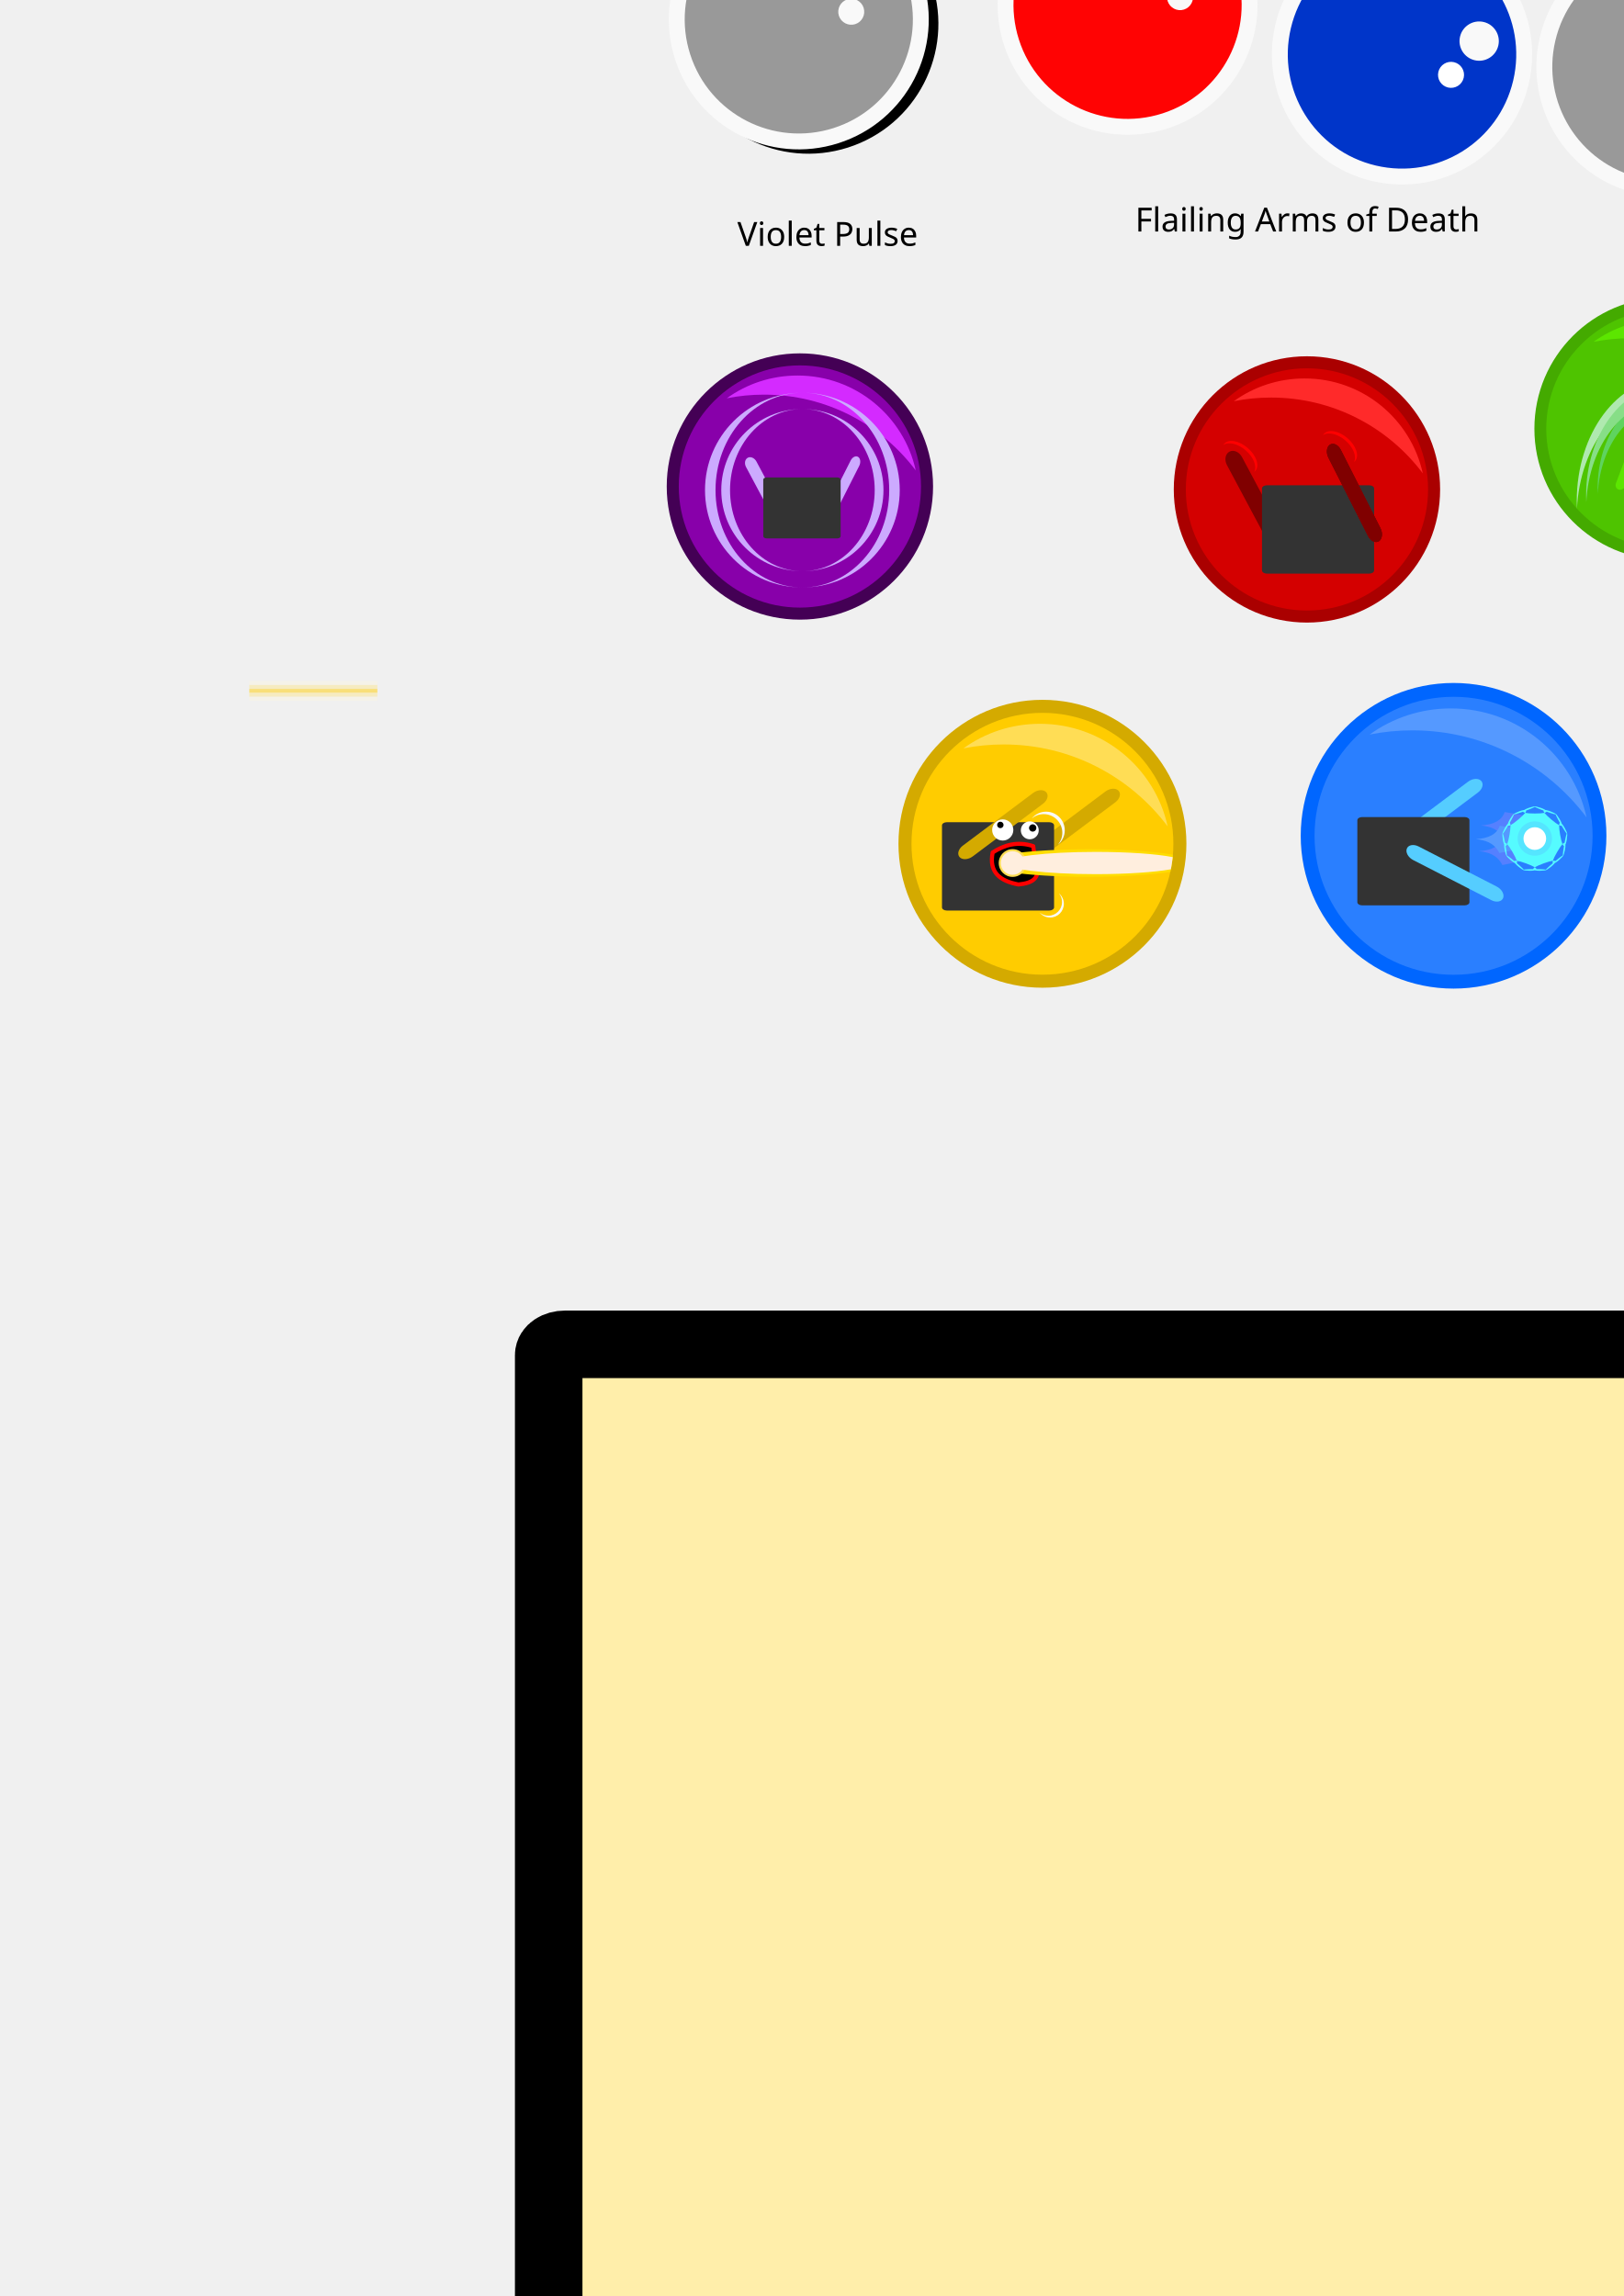
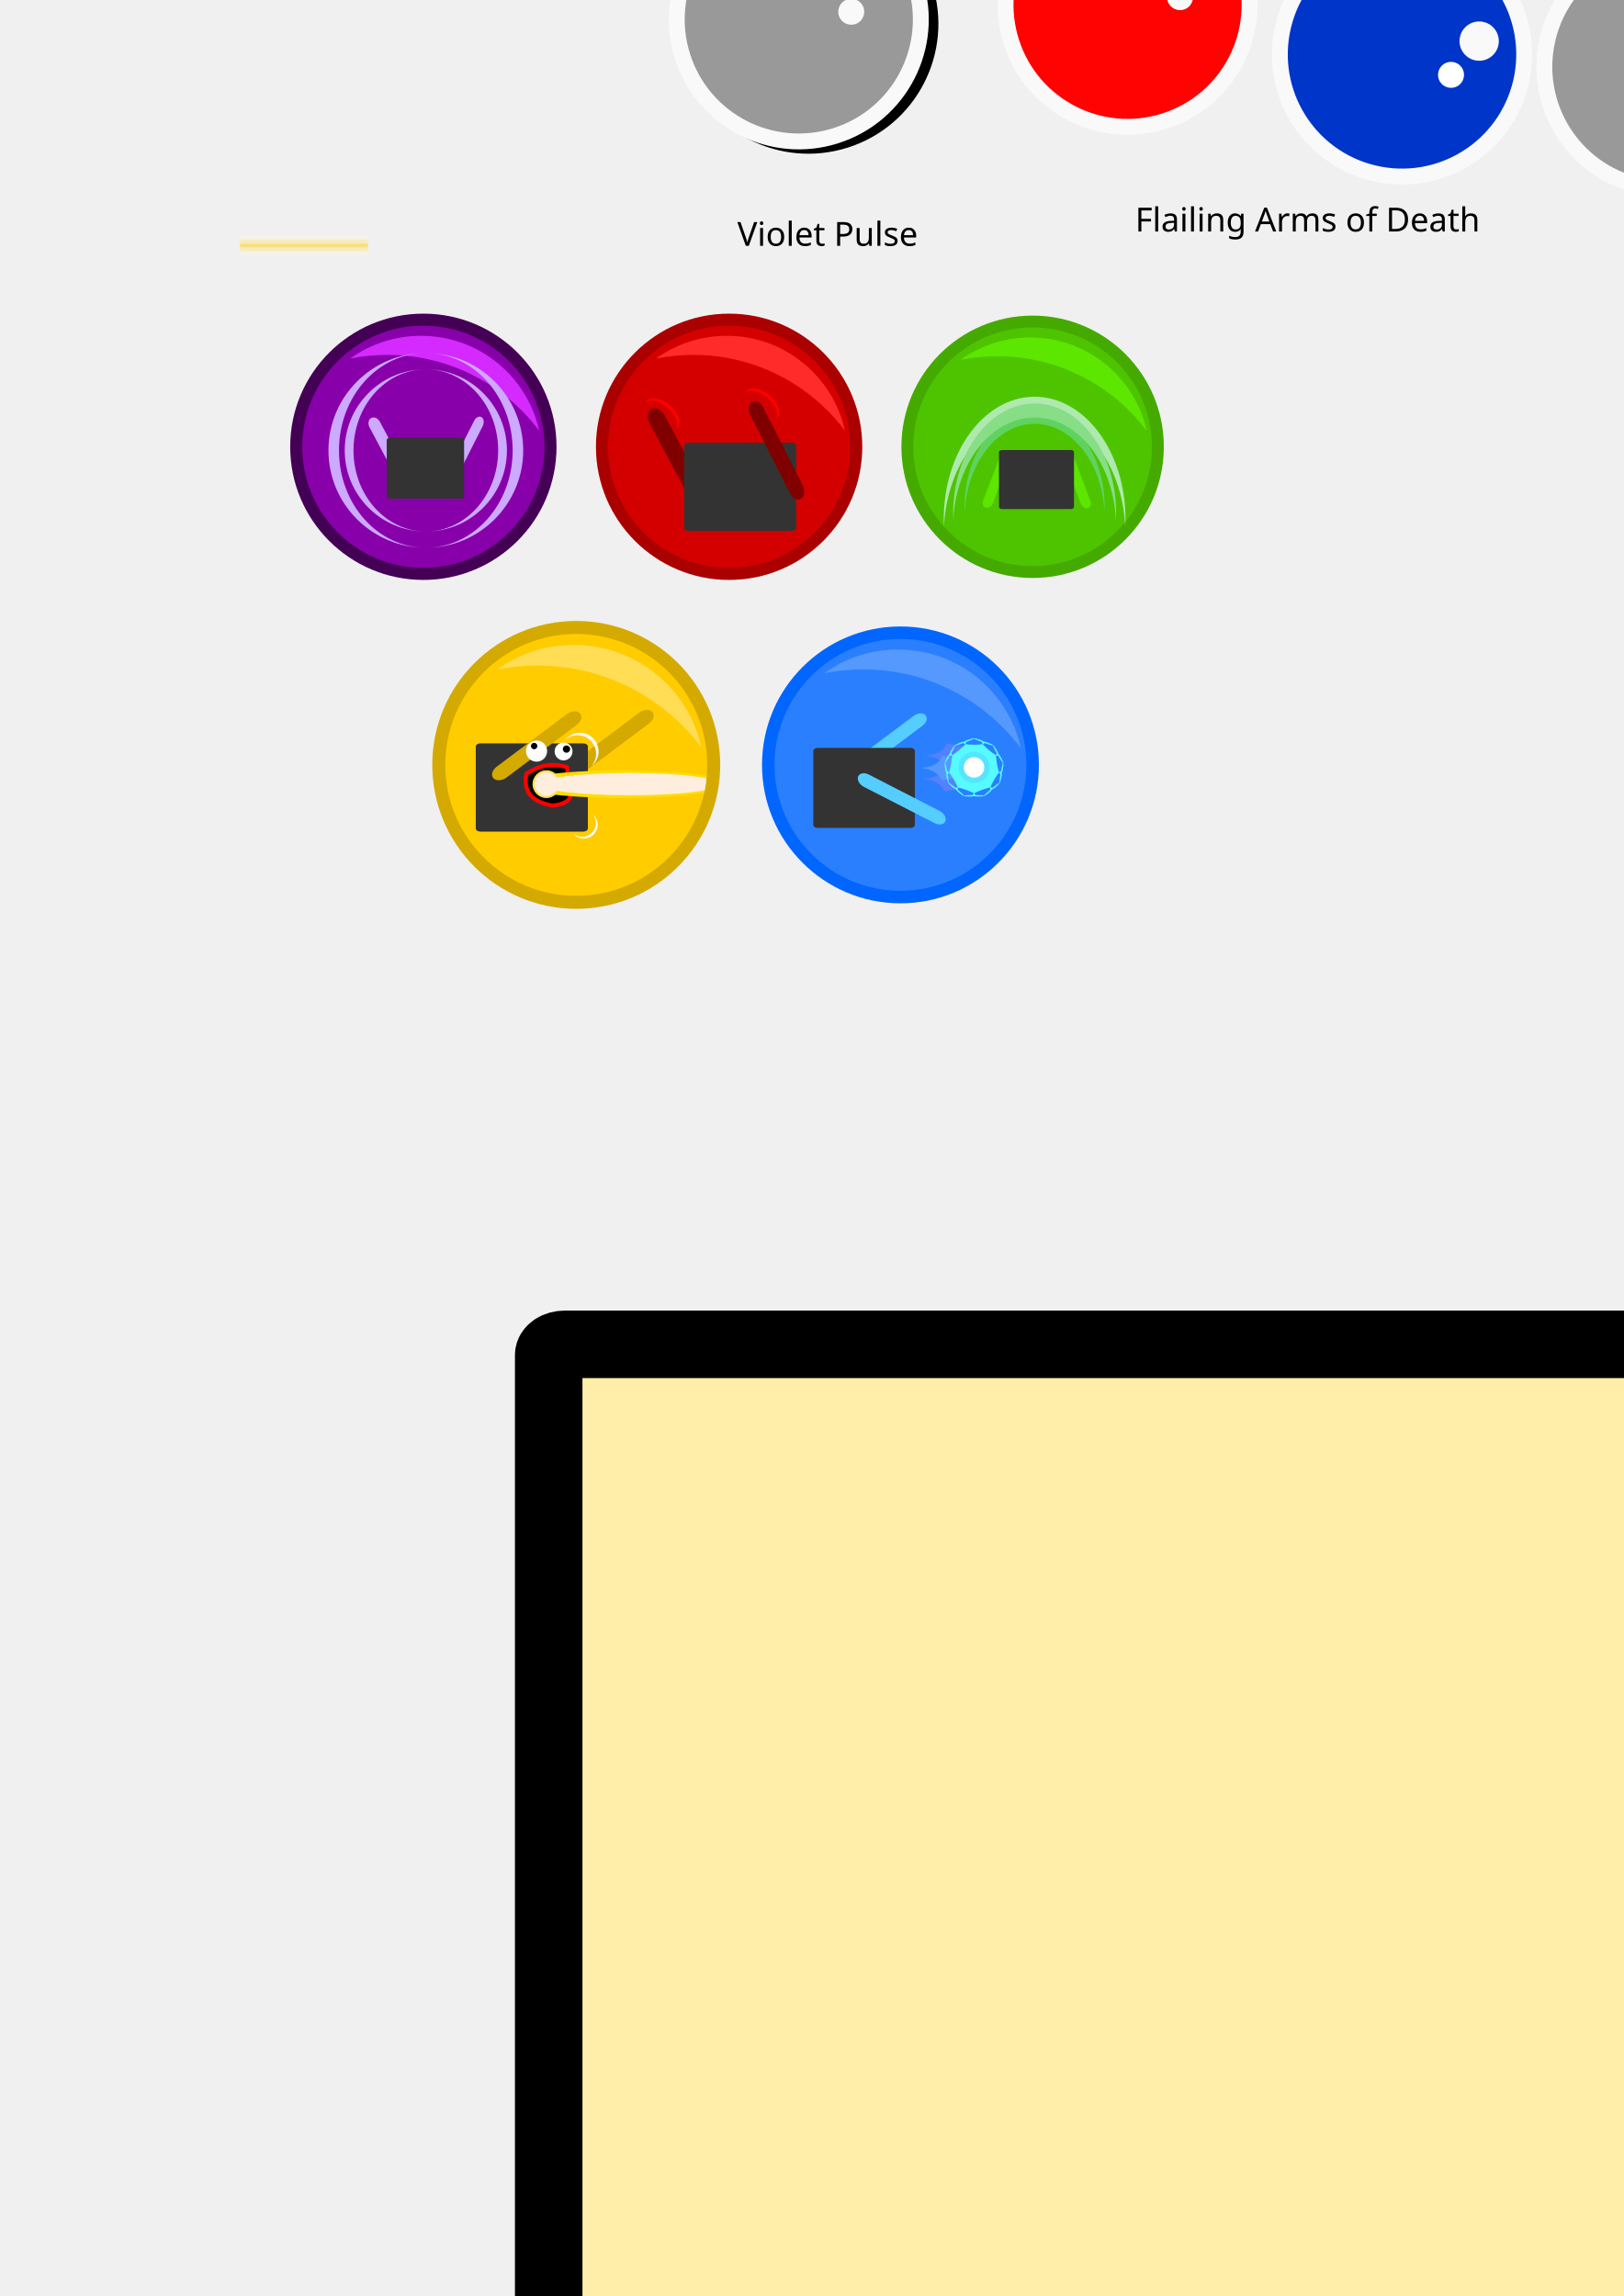
<svg xmlns="http://www.w3.org/2000/svg" xmlns:ns1="http://www.openswatchbook.org/uri/2009/osb" width="210mm" height="297mm" id="svg2" version="1.1">
  <defs id="defs4">
    <linearGradient ns1:paint="gradient" id="linearGradient5544">
      <stop id="stop5546" offset="0" style="stop-color:#ffeeaa;stop-opacity:1;" />
      <stop id="stop5548" offset="1" style="stop-color:#ffeeaa;stop-opacity:0;" />
    </linearGradient>
  </defs>
  <g id="layer1">
    <g id="layer1-5" transform="translate(215.6092,-182.7491)">
      <rect ry="5.241" rx="7.94" y="839.988" x="52.604" height="603.574" width="840.717" id="rect4834" style="fill:#ffeeaa;fill-opacity:1;stroke:#000000;stroke-width:32.997;stroke-linejoin:round;stroke-miterlimit:4;stroke-opacity:1;stroke-dasharray:none" />
      <g id="g3745-0-1" transform="matrix(11.00576,2.593978,-2.593978,11.00576,-2930.536,-3380.767)">
        <path d="m 371.156,240.05 c 0,3.107 -2.518,5.625 -5.625,5.625 -3.107,0 -5.625,-2.518 -5.625,-5.625 0,-3.107 2.518,-5.625 5.625,-5.625 C 368.638,234.425 371.156,236.943 371.156,240.05 Z" id="path3602-1-7" style="fill:#f9f9f9;fill-opacity:1;fill-rule:evenodd;stroke:none" />
        <rect y="230.189" x="363.25" height="13.688" width="4.562" id="rect3622-6-4" style="fill:#f9f9f9;fill-opacity:1;fill-rule:evenodd;stroke:none" />
        <rect y="230.189" x="363.89" height="9.847" width="3.282" id="rect3622-2-4-0" style="fill:#0035c9;fill-opacity:1;fill-rule:evenodd;stroke:none" />
        <path d="m 371.156,240.05 c 0,3.107 -2.518,5.625 -5.625,5.625 -3.107,0 -5.625,-2.518 -5.625,-5.625 0,-3.107 2.518,-5.625 5.625,-5.625 C 368.638,234.425 371.156,236.943 371.156,240.05 Z" id="path3602-7-06-9" style="fill:#0035c9;fill-opacity:1;fill-rule:evenodd;stroke:none" transform="matrix(0.8777778,0,0,0.8777778,44.67604,29.3394)" />
        <path d="m 371.156,240.05 c 0,3.107 -2.518,5.625 -5.625,5.625 -3.107,0 -5.625,-2.518 -5.625,-5.625 0,-3.107 2.518,-5.625 5.625,-5.625 C 368.638,234.425 371.156,236.943 371.156,240.05 Z" id="path3602-7-9-1-4" style="fill:#f9f9f9;fill-opacity:1;fill-rule:evenodd;stroke:none" transform="matrix(0.1510291,0,0,0.1510291,313.4398,202.4709)" />
        <path d="m 371.156,240.05 c 0,3.107 -2.518,5.625 -5.625,5.625 -3.107,0 -5.625,-2.518 -5.625,-5.625 0,-3.107 2.518,-5.625 5.625,-5.625 C 368.638,234.425 371.156,236.943 371.156,240.05 Z" id="path3602-7-9-5-8-8" style="fill:#ffffff;fill-opacity:1;fill-rule:evenodd;stroke:none" transform="matrix(0.09996032,0,0,0.09996032,331.2575,216.429)" />
        <path transform="matrix(0.8857143,0,0,0.8857143,44.76429,27.73154)" d="m 365.438,228.581 c 0,0.362 -1.469,0.656 -3.281,0.656 -1.812,0 -3.281,-0.294 -3.281,-0.656 0,-0.362 1.469,-0.656 3.281,-0.656 C 363.968,227.925 365.438,228.218 365.438,228.581 Z" id="path3635-9-8" style="fill:#f9f9f9;fill-opacity:1;fill-rule:evenodd;stroke:none" />
      </g>
      <g transform="translate(270.2935,67.30042)" id="g4063">
        <path style="fill:#f9f9f9;fill-opacity:1;fill-rule:evenodd;stroke:none" d="m 125.779,98.459 c 10.688,33.398 -7.715,69.166 -41.124,79.85 C 51.21,188.994 15.466,170.597 4.778,137.199 -5.91,103.802 12.493,68.034 45.902,57.349 79.311,46.665 115.091,65.062 125.779,98.459 Z" id="path4065" />
        <path style="fill:#f9f9f9;fill-opacity:1;fill-rule:evenodd;stroke:none" d="M 6.795,19.635 55.847,3.962 102.987,151.138 53.9,166.811 Z" id="path4067" />
        <path style="fill:#ff0303;fill-opacity:1;fill-rule:evenodd;stroke:none" d="M 13.661,17.442 48.981,6.156 82.885,112.009 47.565,123.331 Z" id="path4069" />
        <path style="fill:#ff0303;fill-opacity:1;fill-rule:evenodd;stroke:none" d="m 118.382,100.83 c 9.379,29.329 -6.76,60.71 -36.099,70.085 C 52.945,180.291 21.553,164.158 12.174,134.829 2.796,105.5 18.934,74.119 48.273,64.743 77.612,55.368 109.004,71.501 118.382,100.83 Z" id="path4071" />
        <path style="fill:#f9f9f9;fill-opacity:1;fill-rule:evenodd;stroke:none" d="m 103.341,89.933 c 1.628,5.059 -1.168,10.472 -6.193,12.064 -5.061,1.627 -10.44,-1.167 -12.068,-6.191 C 83.451,90.747 86.247,85.334 91.308,83.742 96.334,82.114 101.748,84.909 103.341,89.933 Z" id="path4073" />
        <path style="fill:#f9f9f9;fill-opacity:1;fill-rule:evenodd;stroke:none" d="m 96.971,112.116 c 1.062,3.361 -0.779,6.934 -4.105,7.996 -3.327,1.061 -6.901,-0.778 -7.998,-4.104 -1.062,-3.361 0.779,-6.934 4.141,-7.996 C 92.335,106.95 95.909,108.79 96.971,112.116 Z" id="path4075" />
        <path style="fill:#f9f9f9;fill-opacity:1;fill-rule:evenodd;stroke:none" d="M 62.571,1.804 C 63.703,5.236 50.609,12.524 33.338,18.043 16.067,23.562 1.168,25.26 0.071,21.793 -1.026,18.362 12.068,11.074 29.339,5.554 46.574,0.035 61.474,-1.663 62.571,1.804 Z" id="path4077" />
      </g>
      <text xml:space="preserve" style="font-size:40px;font-style:normal;font-weight:normal;line-height:125%;letter-spacing:0px;word-spacing:0px;fill:#000000;fill-opacity:1;stroke:none;font-family:sans-serif" x="377.679" y="384.148" id="text4101">
        <tspan id="tspan4103" x="377.679" y="384.148" />
      </text>
-       <g id="g4348">
+       <g id="g4348" transform="translate(-184.0606,-19.41826)">
        <path style="fill:#f0f0f0;fill-opacity:1;fill-rule:nonzero;stroke:none" id="path4105" d="m 406.472,1996.899 c 0,15.154 -12.285,27.439 -27.438,27.439 -15.154,0 -27.438,-12.285 -27.438,-27.439 0,-15.154 12.285,-27.438 27.438,-27.438 C 394.188,1969.461 406.472,1981.745 406.472,1996.899 Z" transform="matrix(2.723534,0,0,2.723534,-856.9148,-5018.025)" />
        <g id="g4338">
          <path style="fill:#440055;fill-opacity:1;fill-rule:nonzero;stroke:none" id="path4107" d="m 406.472,1996.899 c 0,15.154 -12.285,27.439 -27.438,27.439 -15.154,0 -27.438,-12.285 -27.438,-27.439 0,-15.154 12.285,-27.438 27.438,-27.438 C 394.188,1969.461 406.472,1981.745 406.472,1996.899 Z" transform="matrix(2.372419,0,0,2.372419,-723.8301,-4316.882)" />
          <path transform="matrix(2.157848,0,0,2.157848,-642.5005,-3888.406)" style="fill:#8800aa;fill-opacity:1;fill-rule:nonzero;stroke:none" id="path4109" d="m 406.472,1996.899 c 0,15.154 -12.285,27.439 -27.438,27.439 -15.154,0 -27.438,-12.285 -27.438,-27.439 0,-15.154 12.285,-27.438 27.438,-27.438 C 394.188,1969.461 406.472,1981.745 406.472,1996.899 Z" />
          <rect transform="matrix(0.8823942,-0.4705109,0.4705109,0.8823942,0,0)" ry="3.617" rx="5.48" y="429.266" x="-61.878" height="38.168" width="5.751" id="rect4113" style="fill:#ccaaff;fill-opacity:1;stroke:none" />
          <rect transform="matrix(-0.8441975,-0.5360323,-0.4514966,0.8922728,0,0)" style="fill:#ccaaff;fill-opacity:1;stroke:none" id="rect4117" width="4.94" height="36.516" x="-369.473" y="234.682" rx="4.707" ry="3.46" />
          <rect ry="1.075" rx="1.628" y="416.172" x="157.49" height="29.802" width="37.819" id="rect4115" style="fill:#333333;fill-opacity:1;stroke:none" />
          <path style="fill:#ccaaff;fill-opacity:1;stroke:none" d="m 176.607,382.719 c 19.527,0 35.357,17.748 35.357,39.643 0,21.894 -15.83,39.643 -35.357,39.643 21.894,0 39.643,-17.748 39.643,-39.643 C 216.25,400.468 198.502,382.719 176.607,382.719 z m 0,0 c -21.894,0 -39.643,17.748 -39.643,39.643 0,21.894 17.748,39.643 39.643,39.643 -19.527,0 -35.357,-17.748 -35.357,-39.643 C 141.25,400.468 157.08,382.719 176.607,382.719 Z" id="path4119" />
          <path style="fill:#d42aff;fill-opacity:1;fill-rule:nonzero;stroke:none" d="m 174.279,366.346 c -12.919,0 -24.889,4.099 -34.622,11.121 5.9,-1.178 11.991,-1.779 18.238,-1.779 30.331,0 57.221,14.554 74.138,37.069 C 226.192,386.197 202.593,366.346 174.279,366.346 Z" id="path4111" />
          <path id="path4124" d="m 176.607,374.764 c 23.446,0 42.452,21.31 42.452,47.598 0,26.288 -19.007,47.598 -42.452,47.598 26.288,0 47.598,-21.31 47.598,-47.598 C 224.205,396.074 202.895,374.764 176.607,374.764 z m 0,0 c -26.288,0 -47.598,21.31 -47.598,47.598 0,26.288 21.31,47.598 47.598,47.598 -23.446,0 -42.452,-21.31 -42.452,-47.598 C 134.155,396.074 153.162,374.764 176.607,374.764 Z" style="fill:#ccaaff;fill-opacity:1;stroke:none" />
        </g>
      </g>
      <text xml:space="preserve" style="font-size:40px;font-style:normal;font-weight:normal;line-height:125%;letter-spacing:0px;word-spacing:0px;fill:#000000;fill-opacity:1;stroke:none;font-family:sans-serif" x="339.286" y="295.934" id="text4128">
        <tspan id="tspan4130" x="339.286" y="295.934" style="font-size:16.25px">Flailing Arms of Death</tspan>
      </text>
      <text id="text4132" y="302.93" x="144.821" style="font-size:40px;font-style:normal;font-weight:normal;line-height:125%;letter-spacing:0px;word-spacing:0px;fill:#000000;fill-opacity:1;stroke:none;font-family:sans-serif" xml:space="preserve">
        <tspan style="font-size:16.25px" y="302.93" x="144.821" id="tspan4134">Violet Pulse</tspan>
      </text>
      <g transform="matrix(2.337518,0,0,2.337518,2196.957,-1838.793)" id="g6032" />
-       <g id="g4300" transform="translate(-22.85714,-32.85714)">
+       <g id="g4300" transform="translate(-332.2732,-24.03911)">
        <path style="fill:#f0f0f0;fill-opacity:1;fill-rule:nonzero;stroke:none" id="path5188-9" d="m 406.472,1996.899 c 0,15.154 -12.285,27.439 -27.438,27.439 -15.154,0 -27.438,-12.285 -27.438,-27.439 0,-15.154 12.285,-27.438 27.438,-27.438 C 394.188,1969.461 406.472,1981.745 406.472,1996.899 Z" transform="matrix(2.683468,0,0,2.683468,-395.6966,-4933.395)" />
        <path d="m 406.472,1996.899 c 0,15.154 -12.285,27.439 -27.438,27.439 -15.154,0 -27.438,-12.285 -27.438,-27.439 0,-15.154 12.285,-27.438 27.438,-27.438 C 394.188,1969.461 406.472,1981.745 406.472,1996.899 Z" id="path5073-6" style="fill:#44aa00;fill-opacity:1;fill-rule:nonzero;stroke:none" transform="matrix(2.337518,0,0,2.337518,-264.5695,-4242.567)" />
        <path d="m 406.472,1996.899 c 0,15.154 -12.285,27.439 -27.438,27.439 -15.154,0 -27.438,-12.285 -27.438,-27.439 0,-15.154 12.285,-27.438 27.438,-27.438 C 394.188,1969.461 406.472,1981.745 406.472,1996.899 Z" id="path5073-1-1" style="fill:#55d400;fill-opacity:0.618;fill-rule:nonzero;stroke:none" transform="matrix(2.126103,0,0,2.126103,-184.4364,-3820.394)" />
        <path id="path5073-1-6-8" d="m -674.489,945.686 c -5.445,0 -10.491,1.728 -14.594,4.688 2.487,-0.496 5.054,-0.75 7.688,-0.75 12.785,0 24.119,6.135 31.25,15.625 C -652.607,954.054 -662.554,945.686 -674.489,945.686 Z" style="fill:#5ce600;fill-opacity:1;fill-rule:nonzero;stroke:none" transform="matrix(2.337518,0,0,2.337518,2196.957,-1838.793)" />
        <rect ry="2.828" rx="4.629" y="263.474" x="722.81" height="29.847" width="4.858" id="rect4168-0" style="fill:#5ce600;fill-opacity:1;stroke:none" transform="matrix(0.9684808,0.2490882,-0.3539589,0.935261,0,0)" />
        <rect transform="matrix(-0.9684808,0.2490882,0.3539589,0.935261,0,0)" style="fill:#5ce600;fill-opacity:1;stroke:none" id="rect4207" width="4.858" height="29.847" x="-450.463" y="576.143" rx="4.629" ry="2.828" />
        <rect style="fill:#333333;fill-opacity:1;stroke:none" id="rect4155" width="36.672" height="28.898" x="604.99" y="426.792" rx="1.579" ry="1.042" />
        <path id="path4157" d="m 622.411,408.077 c -18.886,0 -34.196,20.626 -34.196,46.069 0,0.992 0.03,1.972 0.076,2.948 1.13,-24.067 15.97,-43.119 34.12,-43.119 18.15,0 32.989,19.052 34.119,43.119 0.046,-0.976 0.076,-1.956 0.076,-2.948 C 656.606,428.703 641.297,408.077 622.411,408.077 Z" style="fill:#5fd35f;fill-opacity:1;stroke:none" />
        <path id="path4211" d="m 622.411,400.753 c -24.529,0 -44.415,26.789 -44.415,59.835 0,1.288 0.039,2.561 0.1,3.829 1.468,-31.259 20.742,-56.004 44.316,-56.004 23.573,0 42.846,24.745 44.314,56.004 0.06,-1.268 0.1,-2.541 0.1,-3.829 C 666.824,427.543 646.941,400.753 622.411,400.753 Z" style="fill:#afe9af;fill-opacity:1;stroke:none" />
        <path style="fill:#87de87;fill-opacity:1;stroke:none" d="m 622.411,404.036 c -22,0 -39.834,24.026 -39.834,53.664 0,1.155 0.035,2.297 0.089,3.434 1.316,-28.035 18.603,-50.228 39.745,-50.228 21.142,0 38.427,22.193 39.744,50.228 0.053,-1.137 0.089,-2.279 0.089,-3.434 C 662.244,428.063 644.411,404.036 622.411,404.036 Z" id="path4209" />
      </g>
      <g style="fill:#000000" id="g4094" transform="matrix(11.00576,2.593978,-2.593978,11.00576,-2797.492,-3374.41)">
        <path d="m 371.156,240.05 c 0,3.107 -2.518,5.625 -5.625,5.625 -3.107,0 -5.625,-2.518 -5.625,-5.625 0,-3.107 2.518,-5.625 5.625,-5.625 C 368.638,234.425 371.156,236.943 371.156,240.05 Z" id="path4096" style="fill:#000000;fill-opacity:1;fill-rule:evenodd;stroke:none" />
        <rect y="230.189" x="363.25" height="13.688" width="4.562" id="rect4098" style="fill:#000000;fill-opacity:1;fill-rule:evenodd;stroke:none" />
        <rect y="230.189" x="363.89" height="9.847" width="3.282" id="rect4100" style="fill:#000000;fill-opacity:1;fill-rule:evenodd;stroke:none" />
        <path d="m 371.156,240.05 c 0,3.107 -2.518,5.625 -5.625,5.625 -3.107,0 -5.625,-2.518 -5.625,-5.625 0,-3.107 2.518,-5.625 5.625,-5.625 C 368.638,234.425 371.156,236.943 371.156,240.05 Z" id="path4102" style="fill:#000000;fill-opacity:1;fill-rule:evenodd;stroke:none" transform="matrix(0.8777778,0,0,0.8777778,44.67604,29.3394)" />
        <path d="m 371.156,240.05 c 0,3.107 -2.518,5.625 -5.625,5.625 -3.107,0 -5.625,-2.518 -5.625,-5.625 0,-3.107 2.518,-5.625 5.625,-5.625 C 368.638,234.425 371.156,236.943 371.156,240.05 Z" id="path4104" style="fill:#000000;fill-opacity:1;fill-rule:evenodd;stroke:none" transform="matrix(0.1510291,0,0,0.1510291,313.4398,202.4709)" />
        <path d="m 371.156,240.05 c 0,3.107 -2.518,5.625 -5.625,5.625 -3.107,0 -5.625,-2.518 -5.625,-5.625 0,-3.107 2.518,-5.625 5.625,-5.625 C 368.638,234.425 371.156,236.943 371.156,240.05 Z" id="path4106" style="fill:#000000;fill-opacity:1;fill-rule:evenodd;stroke:none" transform="matrix(0.09996032,0,0,0.09996032,331.2575,216.429)" />
        <path transform="matrix(0.8857143,0,0,0.8857143,44.76429,27.73154)" d="m 365.438,228.581 c 0,0.362 -1.469,0.656 -3.281,0.656 -1.812,0 -3.281,-0.294 -3.281,-0.656 0,-0.362 1.469,-0.656 3.281,-0.656 C 363.968,227.925 365.438,228.218 365.438,228.581 Z" id="path4108" style="fill:#000000;fill-opacity:1;fill-rule:evenodd;stroke:none" />
      </g>
      <g transform="matrix(11.00576,2.593978,-2.593978,11.00576,-2801.237,-3374.706)" id="g5594">
        <path style="fill:#f9f9f9;fill-opacity:1;fill-rule:evenodd;stroke:none" id="path5596" d="m 371.156,240.05 c 0,3.107 -2.518,5.625 -5.625,5.625 -3.107,0 -5.625,-2.518 -5.625,-5.625 0,-3.107 2.518,-5.625 5.625,-5.625 C 368.638,234.425 371.156,236.943 371.156,240.05 Z" />
        <rect style="fill:#f9f9f9;fill-opacity:1;fill-rule:evenodd;stroke:none" id="rect5598" width="4.562" height="13.688" x="363.25" y="230.189" />
        <rect style="fill:#999999;fill-opacity:1;fill-rule:evenodd;stroke:none" id="rect5600" width="3.282" height="9.847" x="363.89" y="230.189" />
        <path transform="matrix(0.8777778,0,0,0.8777778,44.67604,29.3394)" style="fill:#999999;fill-opacity:1;fill-rule:evenodd;stroke:none" id="path5602" d="m 371.156,240.05 c 0,3.107 -2.518,5.625 -5.625,5.625 -3.107,0 -5.625,-2.518 -5.625,-5.625 0,-3.107 2.518,-5.625 5.625,-5.625 C 368.638,234.425 371.156,236.943 371.156,240.05 Z" />
        <path transform="matrix(0.1510291,0,0,0.1510291,313.4398,202.4709)" style="fill:#f9f9f9;fill-opacity:1;fill-rule:evenodd;stroke:none" id="path5604" d="m 371.156,240.05 c 0,3.107 -2.518,5.625 -5.625,5.625 -3.107,0 -5.625,-2.518 -5.625,-5.625 0,-3.107 2.518,-5.625 5.625,-5.625 C 368.638,234.425 371.156,236.943 371.156,240.05 Z" />
        <path transform="matrix(0.09996032,0,0,0.09996032,331.2575,216.429)" style="fill:#ffffff;fill-opacity:1;fill-rule:evenodd;stroke:none" id="path5606" d="m 371.156,240.05 c 0,3.107 -2.518,5.625 -5.625,5.625 -3.107,0 -5.625,-2.518 -5.625,-5.625 0,-3.107 2.518,-5.625 5.625,-5.625 C 368.638,234.425 371.156,236.943 371.156,240.05 Z" />
        <path style="fill:#f9f9f9;fill-opacity:1;fill-rule:evenodd;stroke:none" id="path5608" d="m 365.438,228.581 c 0,0.362 -1.469,0.656 -3.281,0.656 -1.812,0 -3.281,-0.294 -3.281,-0.656 0,-0.362 1.469,-0.656 3.281,-0.656 C 363.968,227.925 365.438,228.218 365.438,228.581 Z" transform="matrix(0.8857143,0,0,0.8857143,44.76429,27.73154)" />
      </g>
      <g style="fill:#000000" transform="translate(114.2834,76.56075)" id="g4078">
        <path style="fill:#000000;fill-opacity:1;fill-rule:evenodd;stroke:none" d="m 125.779,98.459 c 10.688,33.398 -7.715,69.166 -41.124,79.85 C 51.21,188.994 15.466,170.597 4.778,137.199 -5.91,103.802 12.493,68.034 45.902,57.349 79.311,46.665 115.091,65.062 125.779,98.459 Z" id="path4080" />
        <path style="fill:#000000;fill-opacity:1;fill-rule:evenodd;stroke:none" d="M 6.795,19.635 55.847,3.962 102.987,151.138 53.9,166.811 Z" id="path4082" />
        <path style="fill:#000000;fill-opacity:1;fill-rule:evenodd;stroke:none" d="M 13.661,17.442 48.981,6.156 82.885,112.009 47.565,123.331 Z" id="path4084" />
        <path style="fill:#000000;fill-opacity:1;fill-rule:evenodd;stroke:none" d="m 118.382,100.83 c 9.379,29.329 -6.76,60.71 -36.099,70.085 C 52.945,180.291 21.553,164.158 12.174,134.829 2.796,105.5 18.934,74.119 48.273,64.743 77.612,55.368 109.004,71.501 118.382,100.83 Z" id="path4086" />
        <path style="fill:#000000;fill-opacity:1;fill-rule:evenodd;stroke:none" d="m 103.341,89.933 c 1.628,5.059 -1.168,10.472 -6.193,12.064 -5.061,1.627 -10.44,-1.167 -12.068,-6.191 C 83.451,90.747 86.247,85.334 91.308,83.742 96.334,82.114 101.748,84.909 103.341,89.933 Z" id="path4088" />
        <path style="fill:#000000;fill-opacity:1;fill-rule:evenodd;stroke:none" d="m 96.971,112.116 c 1.062,3.361 -0.779,6.934 -4.105,7.996 -3.327,1.061 -6.901,-0.778 -7.998,-4.104 -1.062,-3.361 0.779,-6.934 4.141,-7.996 C 92.335,106.95 95.909,108.79 96.971,112.116 Z" id="path4090" />
        <path style="fill:#000000;fill-opacity:1;fill-rule:evenodd;stroke:none" d="M 62.571,1.804 C 63.703,5.236 50.609,12.524 33.338,18.043 16.067,23.562 1.168,25.26 0.071,21.793 -1.026,18.362 12.068,11.074 29.339,5.554 46.574,0.035 61.474,-1.663 62.571,1.804 Z" id="path4092" />
      </g>
      <g id="g5610" transform="translate(109.5793,74.44328)">
        <path id="path5612" d="m 125.779,98.459 c 10.688,33.398 -7.715,69.166 -41.124,79.85 C 51.21,188.994 15.466,170.597 4.778,137.199 -5.91,103.802 12.493,68.034 45.902,57.349 79.311,46.665 115.091,65.062 125.779,98.459 Z" style="fill:#f9f9f9;fill-opacity:1;fill-rule:evenodd;stroke:none" />
        <path id="path5614" d="M 6.795,19.635 55.847,3.962 102.987,151.138 53.9,166.811 Z" style="fill:#f9f9f9;fill-opacity:1;fill-rule:evenodd;stroke:none" />
        <path id="path5616" d="M 13.661,17.442 48.981,6.156 82.885,112.009 47.565,123.331 Z" style="fill:#999999;fill-opacity:1;fill-rule:evenodd;stroke:none" />
        <path id="path5618" d="m 118.382,100.83 c 9.379,29.329 -6.76,60.71 -36.099,70.085 C 52.945,180.291 21.553,164.158 12.174,134.829 2.796,105.5 18.934,74.119 48.273,64.743 77.612,55.368 109.004,71.501 118.382,100.83 Z" style="fill:#999999;fill-opacity:1;fill-rule:evenodd;stroke:none" />
        <path id="path5620" d="m 103.341,89.933 c 1.628,5.059 -1.168,10.472 -6.193,12.064 -5.061,1.627 -10.44,-1.167 -12.068,-6.191 C 83.451,90.747 86.247,85.334 91.308,83.742 96.334,82.114 101.748,84.909 103.341,89.933 Z" style="fill:#f9f9f9;fill-opacity:1;fill-rule:evenodd;stroke:none" />
        <path id="path5622" d="m 96.971,112.116 c 1.062,3.361 -0.779,6.934 -4.105,7.996 -3.327,1.061 -6.901,-0.778 -7.998,-4.104 -1.062,-3.361 0.779,-6.934 4.141,-7.996 C 92.335,106.95 95.909,108.79 96.971,112.116 Z" style="fill:#f9f9f9;fill-opacity:1;fill-rule:evenodd;stroke:none" />
        <path id="path5624" d="M 62.571,1.804 C 63.703,5.236 50.609,12.524 33.338,18.043 16.067,23.562 1.168,25.26 0.071,21.793 -1.026,18.362 12.068,11.074 29.339,5.554 46.574,0.035 61.474,-1.663 62.571,1.804 Z" style="fill:#f9f9f9;fill-opacity:1;fill-rule:evenodd;stroke:none" />
      </g>
-       <g id="g4324">
+       <g id="g4324" transform="translate(-282.4585,-20.84676)">
        <path transform="matrix(2.723534,0,0,2.723534,-609.0577,-5016.596)" d="m 406.472,1996.899 c 0,15.154 -12.285,27.439 -27.438,27.439 -15.154,0 -27.438,-12.285 -27.438,-27.439 0,-15.154 12.285,-27.438 27.438,-27.438 C 394.188,1969.461 406.472,1981.745 406.472,1996.899 Z" id="path5188-2" style="fill:#f0f0f0;fill-opacity:1;fill-rule:nonzero;stroke:none" />
        <g id="g4312">
          <path transform="matrix(2.372419,0,0,2.372419,-475.9729,-4315.453)" d="m 406.472,1996.899 c 0,15.154 -12.285,27.439 -27.438,27.439 -15.154,0 -27.438,-12.285 -27.438,-27.439 0,-15.154 12.285,-27.438 27.438,-27.438 C 394.188,1969.461 406.472,1981.745 406.472,1996.899 Z" id="path5073-7" style="fill:#aa0000;fill-opacity:1;fill-rule:nonzero;stroke:none" />
          <path d="m 406.472,1996.899 c 0,15.154 -12.285,27.439 -27.438,27.439 -15.154,0 -27.438,-12.285 -27.438,-27.439 0,-15.154 12.285,-27.438 27.438,-27.438 C 394.188,1969.461 406.472,1981.745 406.472,1996.899 Z" id="path5073-1-53" style="fill:#d40000;fill-opacity:1;fill-rule:nonzero;stroke:none" transform="matrix(2.157848,0,0,2.157848,-394.6434,-3886.977)" />
          <path id="path5073-1-6-73" d="m 422.136,367.775 c -12.919,0 -24.889,4.099 -34.622,11.121 5.9,-1.178 11.991,-1.779 18.238,-1.779 30.331,0 57.221,14.554 74.138,37.069 C 474.049,387.626 450.45,367.775 422.136,367.775 Z" style="fill:#ff2a2a;fill-opacity:1;fill-rule:nonzero;stroke:none" />
          <rect style="fill:#800000;fill-opacity:1;stroke:none" id="rect4094" width="8.334" height="55.306" x="146" y="537.419" rx="7.94" ry="5.241" transform="matrix(0.8823942,-0.4705109,0.4705109,0.8823942,0,0)" />
          <rect style="fill:#333333;fill-opacity:1;stroke:none" id="rect4099" width="54.801" height="43.184" x="401.283" y="420.007" rx="2.359" ry="1.557" />
          <rect ry="5.014" rx="6.82" y="573.428" x="204.453" height="52.912" width="7.158" id="rect4096" style="fill:#800000;fill-opacity:1;stroke:none" transform="matrix(0.8441975,-0.5360323,0.4514966,0.8922728,0,0)" />
          <rect transform="matrix(0.8441975,-0.5360323,0.4514966,0.8922728,0,0)" style="fill:#800000;fill-opacity:1;stroke:none" id="rect4168" width="7.158" height="52.912" x="204.453" y="573.428" rx="6.82" ry="5.014" />
          <path id="path4269" d="m 382.773,399.726 c -0.169,0.195 -0.308,0.409 -0.431,0.632 2.406,-1.82 7.106,-0.773 10.997,2.595 3.891,3.367 5.601,7.867 4.145,10.509 0.203,-0.153 0.397,-0.321 0.565,-0.516 2.165,-2.502 0.5,-7.489 -3.719,-11.14 C 390.113,398.156 384.938,397.224 382.773,399.726 Z" style="fill:#ff0000;fill-opacity:1;stroke:none" />
          <path style="fill:#ff0000;fill-opacity:1;stroke:none" d="m 431.523,394.904 c -0.169,0.195 -0.308,0.409 -0.431,0.632 2.406,-1.82 7.106,-0.773 10.997,2.595 3.891,3.367 5.601,7.867 4.145,10.509 0.203,-0.153 0.397,-0.321 0.565,-0.516 2.165,-2.502 0.5,-7.489 -3.719,-11.14 C 438.863,393.334 433.688,392.403 431.523,394.904 Z" id="path4283" />
          <rect ry="5.014" rx="6.82" y="573.428" x="204.453" height="52.912" width="7.158" id="rect4296" style="fill:#800000;fill-opacity:1;stroke:none" transform="matrix(0.8441975,-0.5360323,0.4514966,0.8922728,0,0)" />
        </g>
      </g>
-       <g id="g4360">
+       <g id="g4360" transform="matrix(0.9057838,0,0,0.9057838,-223.7457,21.05001)">
        <g transform="matrix(2.723013,0,0,2.723013,2536.185,-1885.294)" id="g6014">
          <path transform="matrix(1.147999,0,0,1.147999,-1184.764,-1382.909)" d="m 406.472,1996.899 c 0,15.154 -12.285,27.439 -27.438,27.439 -15.154,0 -27.438,-12.285 -27.438,-27.439 0,-15.154 12.285,-27.438 27.438,-27.438 C 394.188,1969.461 406.472,1981.745 406.472,1996.899 Z" id="path5188-9-5-4" style="fill:#f0f0f0;fill-opacity:1;fill-rule:nonzero;stroke:none" />
          <path transform="translate(-1128.667,-1087.37)" style="fill:#0066ff;fill-opacity:1;fill-rule:nonzero;stroke:none" id="path5073-6-9" d="m 406.472,1996.899 c 0,15.154 -12.285,27.439 -27.438,27.439 -15.154,0 -27.438,-12.285 -27.438,-27.439 0,-15.154 12.285,-27.438 27.438,-27.438 C 394.188,1969.461 406.472,1981.745 406.472,1996.899 Z" />
          <path transform="matrix(0.9095561,0,0,0.9095561,-1094.386,-906.7623)" style="fill:#2a7fff;fill-opacity:1;fill-rule:nonzero;stroke:none" id="path5073-1-1-2" d="m 406.472,1996.899 c 0,15.154 -12.285,27.439 -27.438,27.439 -15.154,0 -27.438,-12.285 -27.438,-27.439 0,-15.154 12.285,-27.438 27.438,-27.438 C 394.188,1969.461 406.472,1981.745 406.472,1996.899 Z" />
          <path style="fill:#5599ff;fill-opacity:1;fill-rule:nonzero;stroke:none" d="m -750.105,886.662 c -5.445,0 -10.491,1.728 -14.594,4.688 2.487,-0.496 5.054,-0.75 7.688,-0.75 12.785,0 24.119,6.135 31.25,15.625 C -728.223,895.029 -738.17,886.662 -750.105,886.662 Z" id="path5073-1-6-8-7" />
        </g>
        <text id="text6380-8-0" y="634.566" x="448.876" style="font-size:129.629px;font-style:normal;font-variant:normal;font-weight:bold;font-stretch:normal;line-height:125%;letter-spacing:0px;word-spacing:0px;fill:#91bdff;fill-opacity:1;stroke:none;font-family:Aharoni;-inkscape-font-specification:Aharoni Bold" xml:space="preserve">
          <tspan y="634.566" x="448.876" id="tspan6382-9-0">X</tspan>
        </text>
        <g id="g8445" transform="matrix(2.723013,0,0,2.723013,2536.185,-1885.294)">
          <path style="fill:#f0f0f0;fill-opacity:1;fill-rule:nonzero;stroke:none" id="path8447" d="m 406.472,1996.899 c 0,15.154 -12.285,27.439 -27.438,27.439 -15.154,0 -27.438,-12.285 -27.438,-27.439 0,-15.154 12.285,-27.438 27.438,-27.438 C 394.188,1969.461 406.472,1981.745 406.472,1996.899 Z" transform="matrix(1.147999,0,0,1.147999,-1184.764,-1382.909)" />
          <path d="m 406.472,1996.899 c 0,15.154 -12.285,27.439 -27.438,27.439 -15.154,0 -27.438,-12.285 -27.438,-27.439 0,-15.154 12.285,-27.438 27.438,-27.438 C 394.188,1969.461 406.472,1981.745 406.472,1996.899 Z" id="path8449" style="fill:#0066ff;fill-opacity:1;fill-rule:nonzero;stroke:none" transform="translate(-1128.667,-1087.37)" />
          <path d="m 406.472,1996.899 c 0,15.154 -12.285,27.439 -27.438,27.439 -15.154,0 -27.438,-12.285 -27.438,-27.439 0,-15.154 12.285,-27.438 27.438,-27.438 C 394.188,1969.461 406.472,1981.745 406.472,1996.899 Z" id="path8451" style="fill:#2a7fff;fill-opacity:1;fill-rule:nonzero;stroke:none" transform="matrix(0.9095561,0,0,0.9095561,-1094.386,-906.7623)" />
          <path id="path8453" d="m -750.105,886.662 c -5.445,0 -10.491,1.728 -14.594,4.688 2.487,-0.496 5.054,-0.75 7.688,-0.75 12.785,0 24.119,6.135 31.25,15.625 C -728.223,895.029 -738.17,886.662 -750.105,886.662 Z" style="fill:#5599ff;fill-opacity:1;fill-rule:nonzero;stroke:none" />
        </g>
        <rect ry="5.014" rx="6.82" y="5.657" x="756.713" height="52.912" width="7.158" id="rect9305" style="fill:#55cdff;fill-opacity:1;stroke:none" transform="matrix(0.6747095,0.7380833,-0.8001308,0.5998255,0,0)" />
        <rect ry="1.557" rx="2.359" y="582.205" x="447.887" height="43.184" width="54.801" id="rect9303" style="fill:#333333;fill-opacity:1;stroke:none" />
        <path style="fill:#5580ff;fill-opacity:1;stroke:none" d="m 518.8,605.671 c -2.776,-5.263 -7.055,-6.232 -11.47,-6.813 6.192,-0.325 10.204,-2.393 11.635,-6.527 C 555.23,597.841 538.319,601.794 518.8,605.671 Z" id="path9328" />
        <path id="path9326" d="m 519.747,593.107 c -2.776,-5.263 -7.055,-6.232 -11.47,-6.813 6.192,-0.325 10.204,-2.393 11.635,-6.527 C 556.177,585.277 539.266,589.23 519.747,593.107 Z" style="fill:#5580ff;fill-opacity:1;stroke:none" />
        <path style="fill:#5599ff;fill-opacity:1;stroke:none" d="m 517.348,599.799 c -2.776,-5.263 -7.055,-6.232 -11.47,-6.813 6.192,-0.325 10.204,-2.393 11.635,-6.527 C 553.778,591.97 536.867,595.923 517.348,599.799 Z" id="path9323" />
        <path style="fill:#55fbff;fill-opacity:1;stroke:none" id="path9315" d="m 540.319,601.521 c -12.527,21.697 17.02,-8.948 -2.172,7.156 -19.192,16.104 16.118,-7.673 -7.425,0.896 -23.543,8.569 18.79,4.086 -6.264,4.086 -25.054,0 17.279,4.483 -6.264,-4.086 -23.543,-8.569 11.768,15.208 -7.425,-0.896 -19.192,-16.104 10.355,14.541 -2.172,-7.156 -12.527,-21.697 -0.761,19.214 -5.112,-5.459 -4.351,-24.673 -1.414,17.795 2.936,-6.878 4.351,-24.673 -12.934,14.23 -0.407,-7.468 12.527,-21.697 -12.522,12.723 6.671,-3.382 19.192,-16.104 -19.054,2.587 4.489,-5.982 23.543,-8.569 -17.77,1.697 7.284,1.697 25.054,0 -16.259,-10.266 7.284,-1.697 23.543,8.569 -14.704,-10.122 4.489,5.982 19.192,16.104 -5.856,-18.316 6.671,3.382 12.527,21.697 -4.757,-17.206 -0.407,7.468 4.351,24.673 7.287,-17.795 2.936,6.878 C 541.081,620.735 552.846,579.824 540.319,601.521 Z" transform="matrix(0.6864534,0,0,0.6864534,174.6265,186.4175)" />
        <path transform="matrix(1.822581,0,0,1.822581,-421.2356,-487.234)" style="fill:#55fbff;fill-opacity:1;stroke:none" id="path9313" d="m 530,592.541 c 0,3.057 -2.478,5.536 -5.536,5.536 -3.057,0 -5.536,-2.478 -5.536,-5.536 0,-3.057 2.478,-5.536 5.536,-5.536 C 527.522,587.005 530,589.483 530,592.541 Z" />
        <rect transform="matrix(-0.368107,0.9297834,-0.8896308,-0.4566805,0,0)" style="fill:#55cdff;fill-opacity:1;stroke:none" id="rect9307" width="7.158" height="52.912" x="314.007" y="-714.967" rx="6.82" ry="5.014" />
        <path d="m 530,592.541 c 0,3.057 -2.478,5.536 -5.536,5.536 -3.057,0 -5.536,-2.478 -5.536,-5.536 0,-3.057 2.478,-5.536 5.536,-5.536 C 527.522,587.005 530,589.483 530,592.541 Z" id="path9311" style="fill:#55e5ff;fill-opacity:1;stroke:none" transform="matrix(1.516129,0,0,1.516129,-260.5127,-305.6489)" />
        <path style="fill:#ffffff;fill-opacity:1;stroke:none" id="path9309" d="m 530,592.541 c 0,3.057 -2.478,5.536 -5.536,5.536 -3.057,0 -5.536,-2.478 -5.536,-5.536 0,-3.057 2.478,-5.536 5.536,-5.536 C 527.522,587.005 530,589.483 530,592.541 Z" transform="translate(10.17857,0.1785714)" />
      </g>
-       <g id="g4384">
+       <g id="g4384" transform="translate(-227.8886,-38.56762)">
        <path style="fill:#f0f0f0;fill-opacity:1;fill-rule:nonzero;stroke:none" id="path5188-9-5" d="m 406.472,1996.899 c 0,15.154 -12.285,27.439 -27.438,27.439 -15.154,0 -27.438,-12.285 -27.438,-27.439 0,-15.154 12.285,-27.438 27.438,-27.438 C 394.188,1969.461 406.472,1981.745 406.472,1996.899 Z" transform="matrix(2.944425,0,0,2.944425,-822.0824,-5284.452)" />
        <path d="m 406.472,1996.899 c 0,15.154 -12.285,27.439 -27.438,27.439 -15.154,0 -27.438,-12.285 -27.438,-27.439 0,-15.154 12.285,-27.438 27.438,-27.438 C 394.188,1969.461 406.472,1981.745 406.472,1996.899 Z" id="path5073-8" style="fill:#d4aa00;fill-opacity:1;fill-rule:nonzero;stroke:none" transform="matrix(2.564833,0,0,2.564833,-678.2037,-4526.444)" />
        <path d="m 406.472,1996.899 c 0,15.154 -12.285,27.439 -27.438,27.439 -15.154,0 -27.438,-12.285 -27.438,-27.439 0,-15.154 12.285,-27.438 27.438,-27.438 C 394.188,1969.461 406.472,1981.745 406.472,1996.899 Z" id="path5073-1-5" style="fill:#ffcc00;fill-opacity:1;fill-rule:nonzero;stroke:none" transform="matrix(2.332859,0,0,2.332859,-590.2779,-4063.216)" />
        <path id="path5073-1-6-7" d="m 292.746,536.616 c -13.966,0 -26.908,4.431 -37.431,12.023 6.379,-1.273 12.964,-1.924 19.717,-1.924 32.791,0 61.862,15.734 80.151,40.076 C 348.869,558.077 323.356,536.616 292.746,536.616 Z" style="fill:#ffdd55;fill-opacity:1;fill-rule:nonzero;stroke:none" />
        <rect transform="matrix(0.6747095,0.7380833,-0.8001308,0.5998255,0,0)" style="fill:#d4aa00;fill-opacity:1;stroke:none" id="rect4296-6" width="7.158" height="52.912" x="653.727" y="140.38" rx="6.82" ry="5.014" />
        <rect style="fill:#333333;fill-opacity:1;stroke:none" id="rect4232" width="54.801" height="43.184" x="244.846" y="584.73" rx="2.359" ry="1.557" />
        <path style="fill:#000000;fill-opacity:1;stroke:#ff0000;stroke-width:2;stroke-linejoin:round;stroke-miterlimit:4;stroke-opacity:1;stroke-dasharray:none" d="m 282.229,615.175 c -8.881,-1.677 -14.533,-5.796 -12.606,-15.646 5.764,-3.706 12.112,-5.582 19.852,-3.094 C 290.049,604.445 296.955,613.807 282.229,615.175 Z" id="path9693" />
        <path id="path4358" d="m 316.662,597.932 c -15.334,0 -29.068,0.873 -38.551,2.254 l 0,8.996 c 9.483,1.381 23.216,2.254 38.551,2.254 16.006,0 30.31,-0.948 39.811,-2.436 0.6,-2.745 1.02,-5.556 1.256,-8.42 C 348.261,598.972 333.411,597.932 316.662,597.932 Z" style="fill:#ffdd00;fill-opacity:1;fill-rule:nonzero;stroke:none" />
        <path style="fill:#ffdd55;fill-opacity:1;stroke:none" id="path4285" d="m 331.071,603.969 c 0,3.748 -3.038,6.786 -6.786,6.786 -3.748,0 -6.786,-3.038 -6.786,-6.786 0,-3.748 3.038,-6.786 6.786,-6.786 C 328.033,597.184 331.071,600.222 331.071,603.969 Z" transform="translate(-44.91334,0.7142857)" />
        <path id="path4361" d="m 320.078,599.24 c -24.486,0 -44.334,2.437 -44.334,5.443 0,3.007 19.848,5.443 44.334,5.443 15.242,0 28.683,-0.944 36.662,-2.383 0.386,-1.952 0.691,-3.932 0.895,-5.943 C 349.797,600.265 335.928,599.24 320.078,599.24 Z" style="fill:#ffeede;fill-opacity:1;fill-rule:nonzero;stroke:none" />
        <path d="m 331.071,603.969 c 0,3.748 -3.038,6.786 -6.786,6.786 -3.748,0 -6.786,-3.038 -6.786,-6.786 0,-3.748 3.038,-6.786 6.786,-6.786 C 328.033,597.184 331.071,600.222 331.071,603.969 Z" id="path4287" style="fill:#ffeede;fill-opacity:1;stroke:none" transform="matrix(0.8511354,0,0,0.8511354,3.361315,90.62393)" />
        <rect ry="5.014" rx="6.82" y="167.085" x="632.992" height="52.912" width="7.158" id="rect4346" style="fill:#d4aa00;fill-opacity:1;stroke:none" transform="matrix(0.6747095,0.7380833,-0.8001308,0.5998255,0,0)" />
        <path style="fill:#f9f9f9;fill-opacity:1;stroke:none" d="m 302.001,619.482 c 0.961,1.159 1.541,2.647 1.541,4.27 0,3.696 -2.997,6.691 -6.693,6.691 -1.623,0 -3.109,-0.578 -4.268,-1.539 1.228,1.48 3.079,2.424 5.152,2.424 3.696,0 6.691,-2.997 6.691,-6.693 C 304.425,622.561 303.481,620.71 302.001,619.482 Z" id="path4372" />
        <path id="path4377" d="m 288.741,582.873 c 1.578,-1.309 3.604,-2.099 5.814,-2.099 5.033,0 9.113,4.082 9.113,9.115 0,2.21 -0.787,4.234 -2.096,5.812 2.016,-1.672 3.301,-4.194 3.301,-7.017 0,-5.033 -4.082,-9.113 -9.115,-9.113 C 292.934,579.572 290.413,580.858 288.741,582.873 Z" style="fill:#f9f9f9;fill-opacity:1;stroke:none" />
        <path style="fill:#ffffff;fill-opacity:1;stroke:none" id="path9650" d="m 292.143,588.701 c 0,2.416 -1.959,4.375 -4.375,4.375 -2.416,0 -4.375,-1.959 -4.375,-4.375 0,-2.416 1.959,-4.375 4.375,-4.375 C 290.184,584.326 292.143,586.285 292.143,588.701 Z" />
        <path style="fill:#ffffff;fill-opacity:1;stroke:none" id="path9652" d="m 279.732,588.523 c 0,2.86 -2.319,5.179 -5.179,5.179 -2.86,0 -5.179,-2.319 -5.179,-5.179 0,-2.86 2.319,-5.179 5.179,-5.179 C 277.414,583.344 279.732,585.663 279.732,588.523 Z" />
        <path style="fill:#000000;fill-opacity:1;stroke:none" id="path9654" d="m 278.304,586.469 c 0,1.183 -0.959,2.143 -2.143,2.143 -1.183,0 -2.143,-0.959 -2.143,-2.143 0,-1.183 0.959,-2.143 2.143,-2.143 C 277.344,584.326 278.304,585.286 278.304,586.469 Z" transform="matrix(0.7348349,0,0,0.7348349,70.44763,155.1018)" />
        <path style="fill:#000000;fill-opacity:1;stroke:none" id="path9656" d="m 290.982,587.541 c 0,0.986 -0.799,1.786 -1.786,1.786 -0.986,0 -1.786,-0.799 -1.786,-1.786 0,-0.986 0.799,-1.786 1.786,-1.786 C 290.183,585.755 290.982,586.555 290.982,587.541 Z" />
      </g>
-       <rect style="fill:#fff6d5;fill-opacity:0.508;stroke:none;opacity:0.6" id="rect4198" width="62.629" height="2.02" x="121.85" y="332.881" transform="translate(-215.6092,182.7491)" />
-       <rect y="517.65" x="-93.76" height="1.894" width="62.629" id="rect4200" style="fill:#ffe680;fill-opacity:0.71;stroke:none;opacity:0.6" />
-       <rect style="fill:#ffd42a;fill-opacity:1;stroke:none;opacity:0.6" id="rect4202" width="62.629" height="1.894" x="-93.76" y="519.544" />
-       <rect y="-525.353" x="-93.76" height="2.02" width="62.629" id="rect4204" style="fill:#fff6d5;fill-opacity:0.508;stroke:none;opacity:0.6" transform="scale(1,-1)" />
-       <rect style="fill:#ffe680;fill-opacity:0.71;stroke:none;opacity:0.6" id="rect4206" width="62.629" height="1.894" x="-93.76" y="-523.333" transform="scale(1,-1)" />
+       <rect style="opacity:0.6;fill:#fff6d5;fill-opacity:0.508;stroke:none" id="rect4198" width="62.629" height="2.02" x="-98.305" y="297.942" />
+       <rect y="299.963" x="-98.305" height="1.894" width="62.629" id="rect4200" style="opacity:0.6;fill:#ffe680;fill-opacity:0.71;stroke:none" />
+       <rect style="opacity:0.6;fill:#ffd42a;fill-opacity:1;stroke:none" id="rect4202" width="62.629" height="1.894" x="-98.305" y="301.857" />
+       <rect y="-307.665" x="-98.305" height="2.02" width="62.629" id="rect4204" style="opacity:0.6;fill:#fff6d5;fill-opacity:0.508;stroke:none" transform="scale(1,-1)" />
+       <rect style="opacity:0.6;fill:#ffe680;fill-opacity:0.71;stroke:none" id="rect4206" width="62.629" height="1.894" x="-98.305" y="-305.645" transform="scale(1,-1)" />
    </g>
  </g>
</svg>
